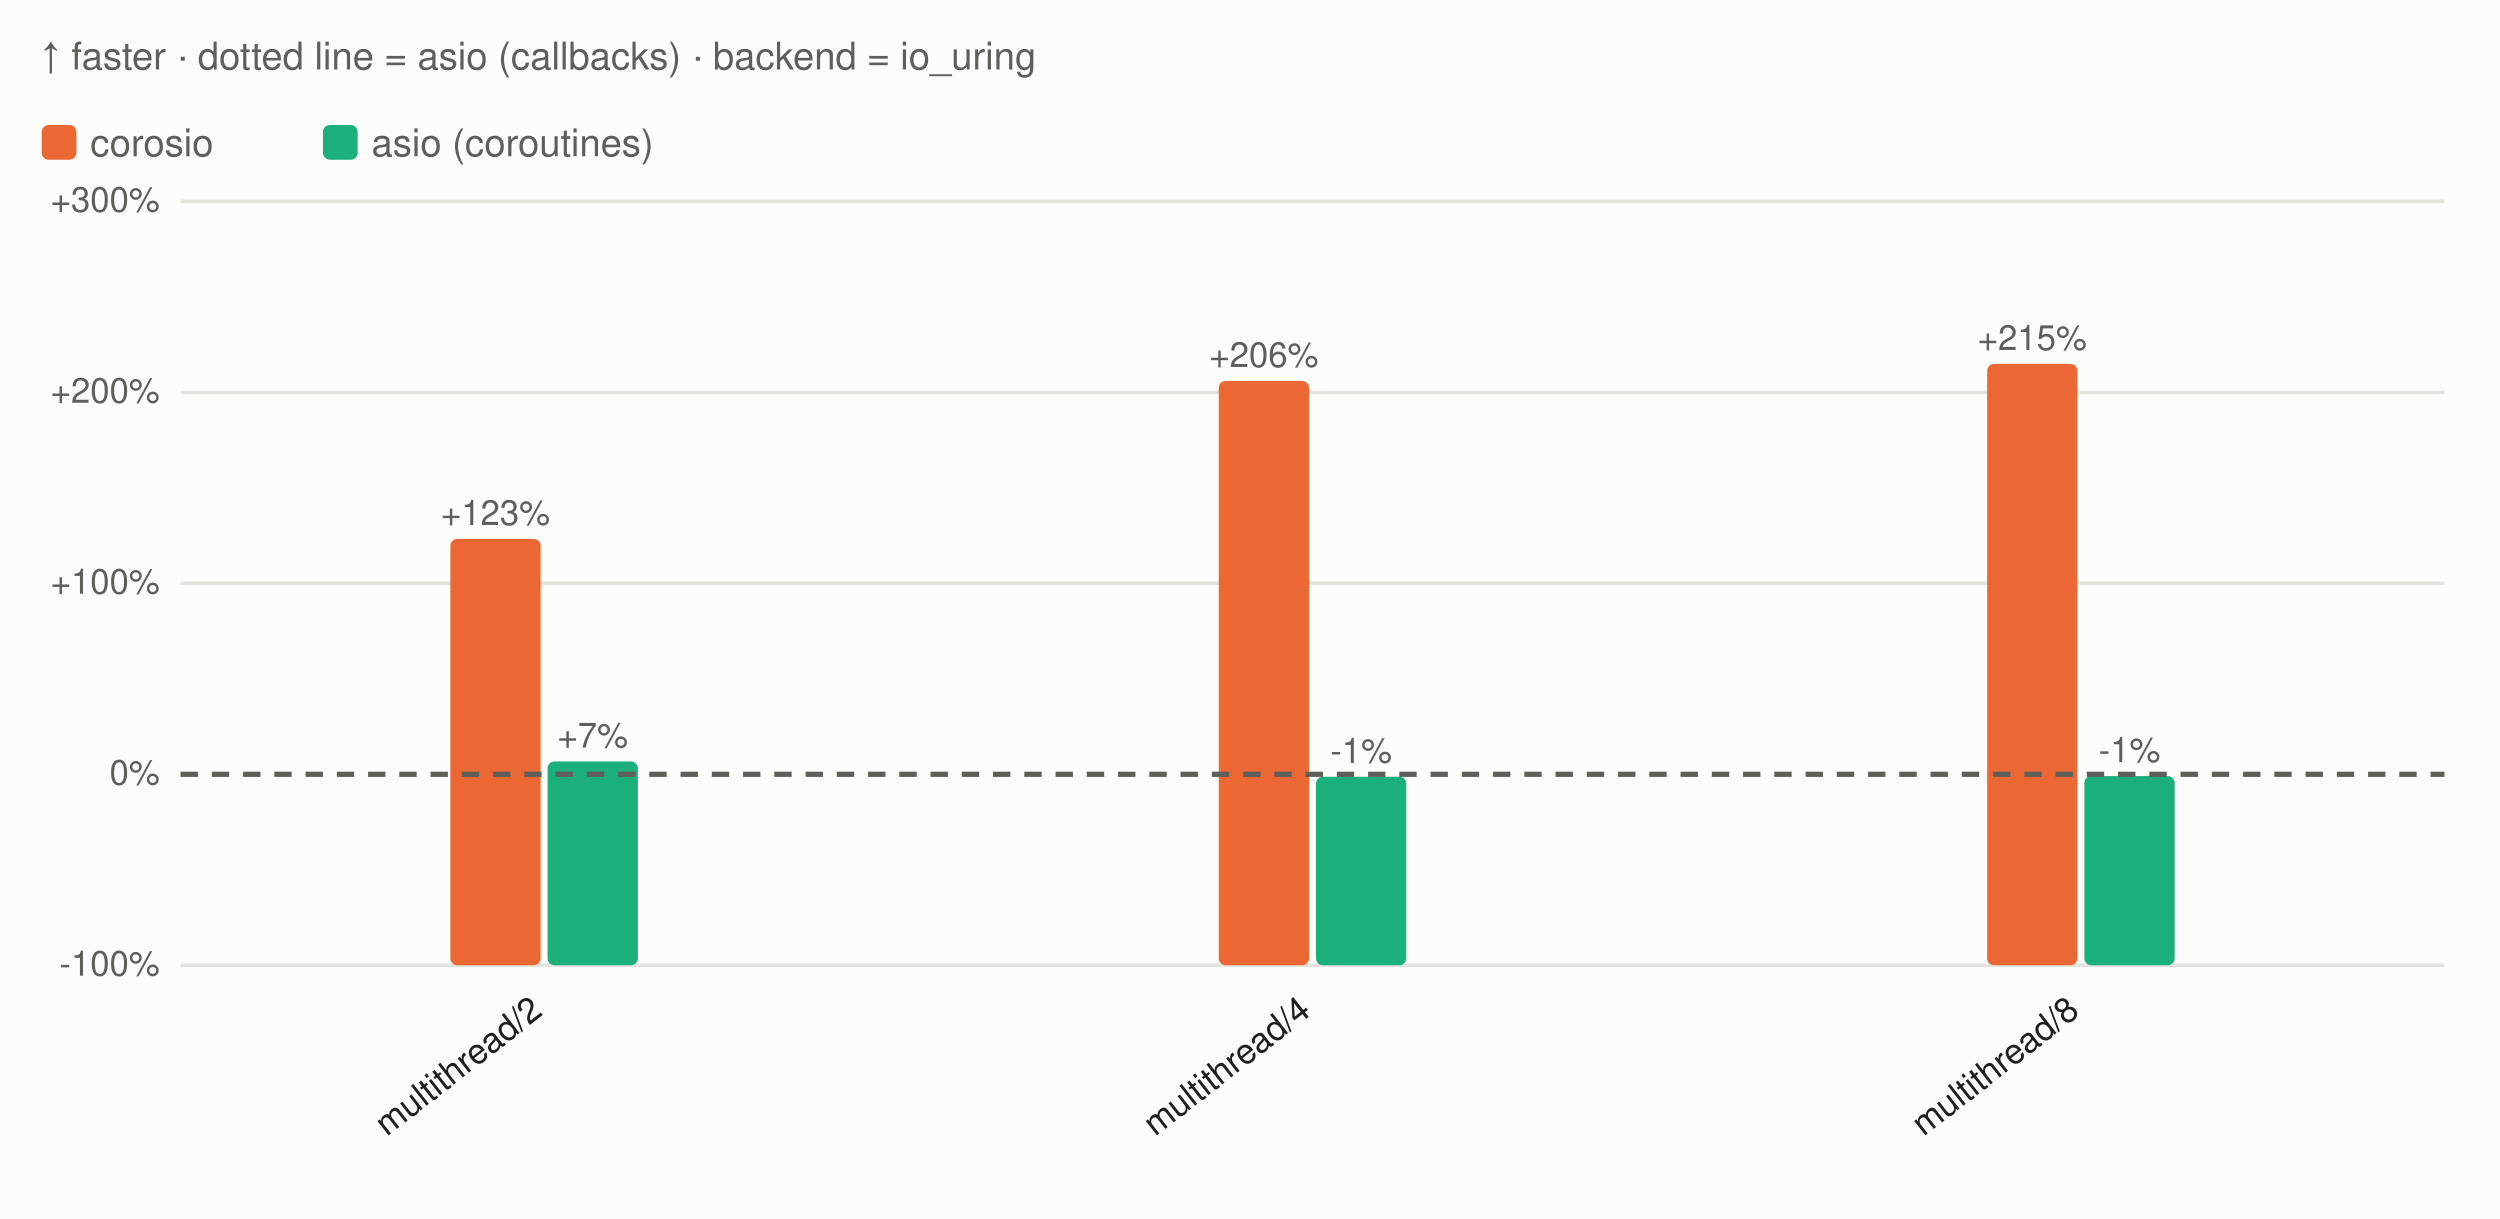
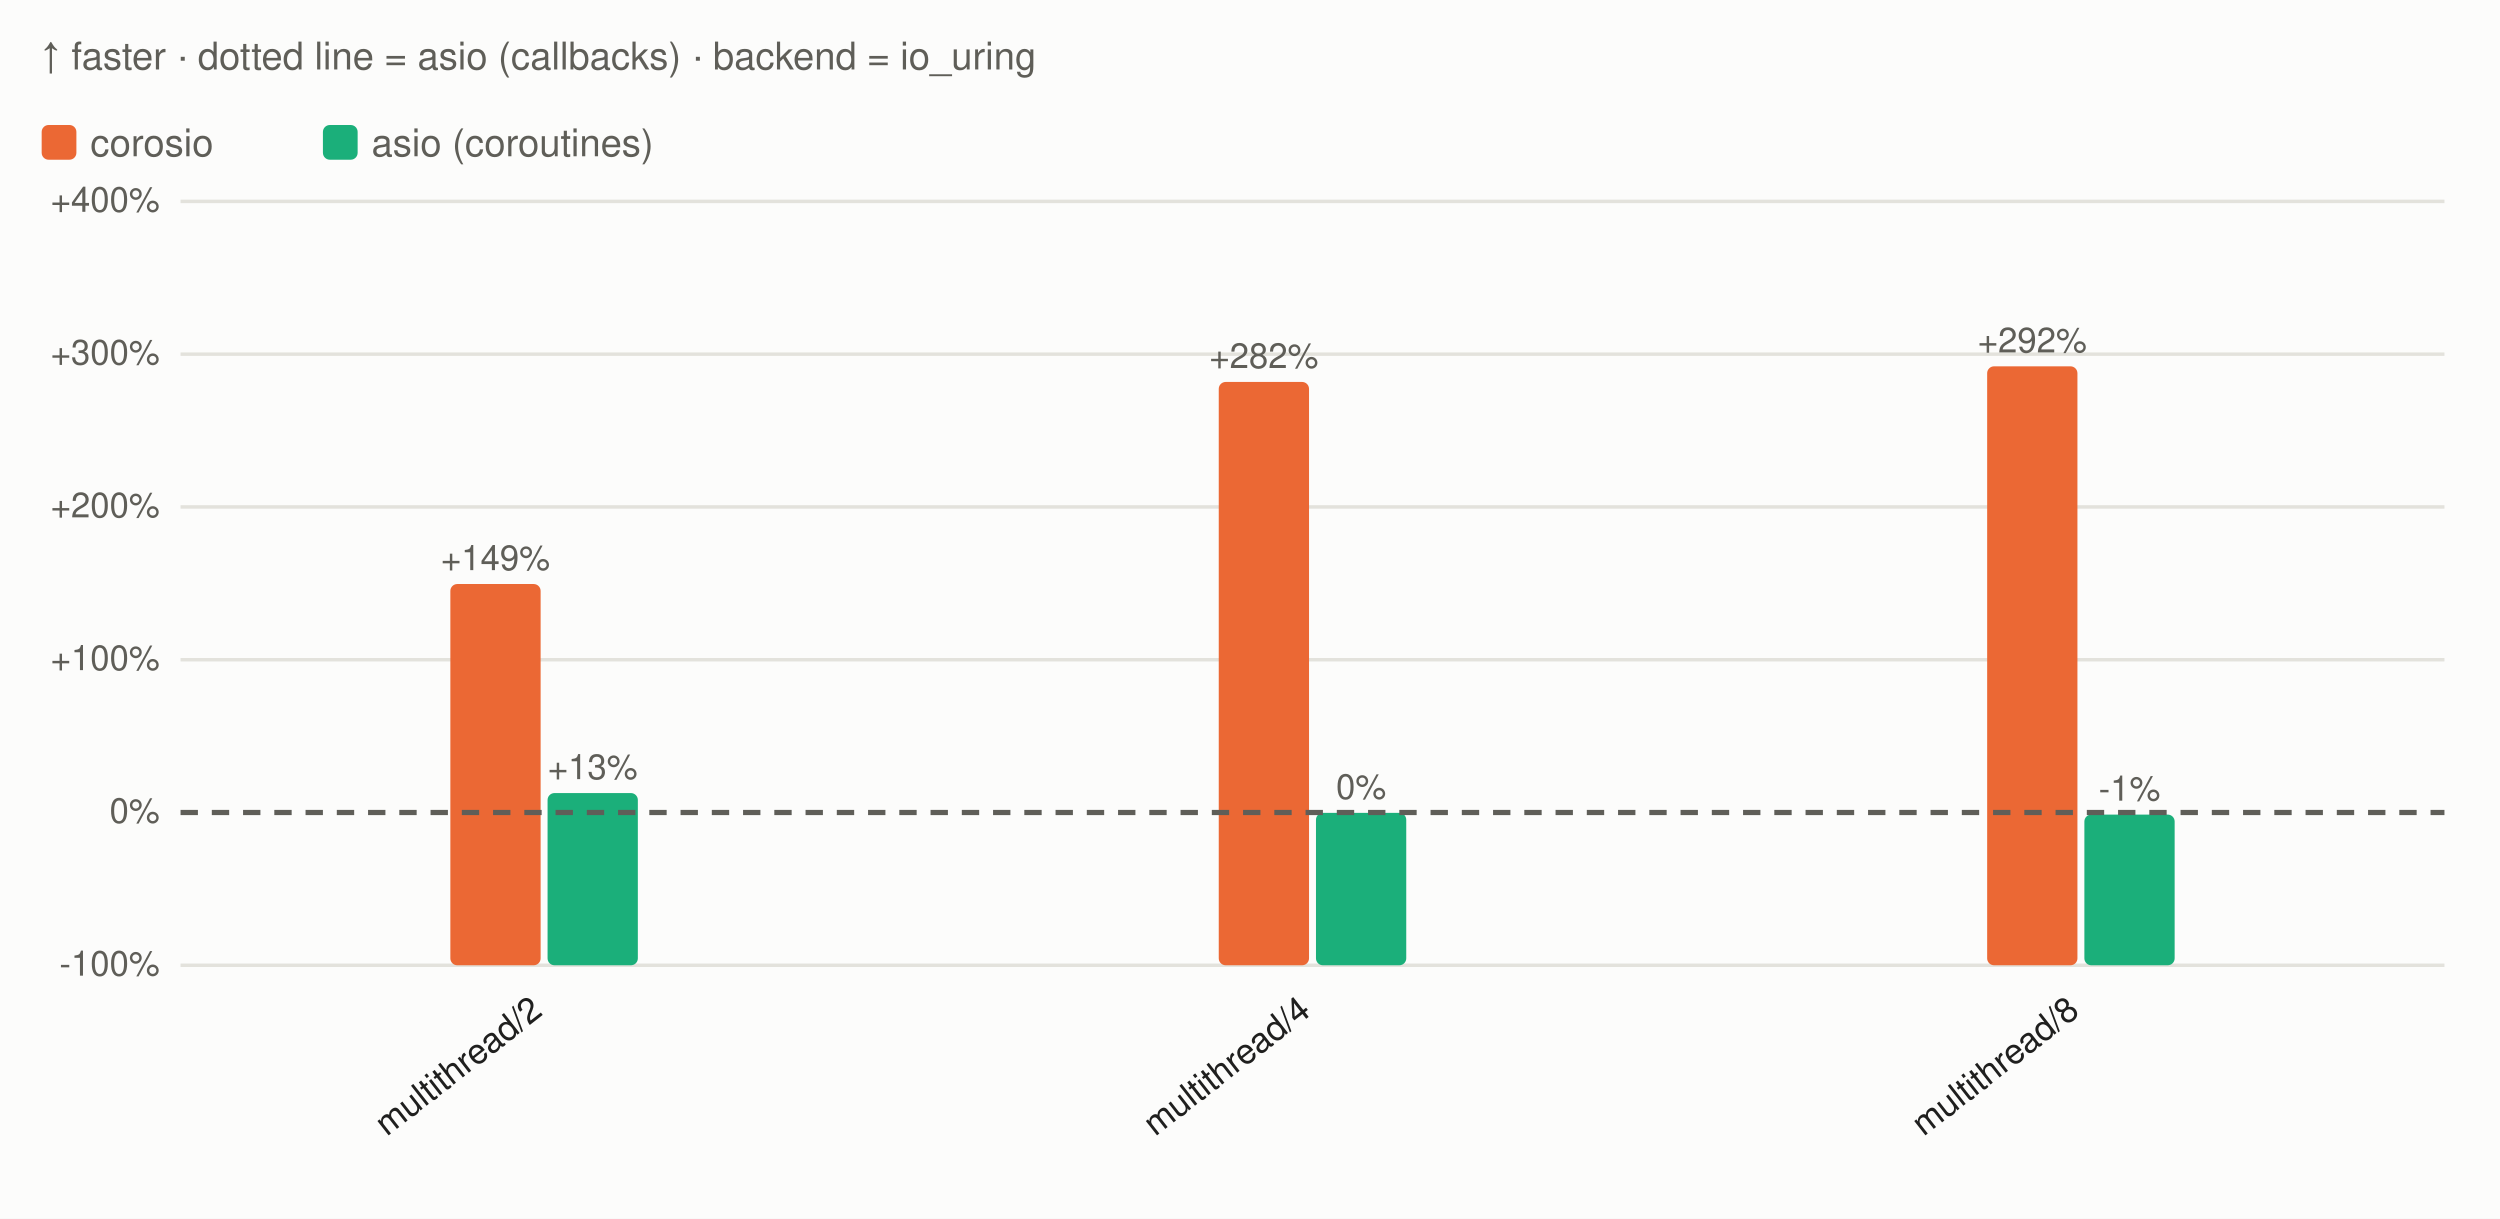
<svg xmlns="http://www.w3.org/2000/svg" class="bch-chart" width="720" height="351" viewBox="0 0 720 351">
  <style>.bch-chart{width:100%;height:auto;overflow:visible}.imageblock.bch-block{align-items:stretch}.imageblock.bch-block .content{width:100%}.bch-seg-label{fill:#ffffff;font-weight:700}html.dark .bch-exact&gt;summary.title,html.dark .bch-exact summary.title{color:var(--text-main-text-primary,#ffffff)}.boostlook .doc .openblock.bch-card{border:1px solid var(--border-border-secondary,#e3e2dc);border-radius:10px;padding:14px 14px 4px;margin-top:1.4rem;margin-bottom:1.4rem}.boostlook .doc .bch-card .imageblock.bch-block{margin-top:0;margin-bottom:0.25rem}.boostlook .doc .bch-card details.bch-exact{margin-top:0;margin-bottom:0.5rem;margin-left:0}.boostlook .doc .bch-card details.bch-exact&gt;summary{margin-left:2rem}.boostlook .doc .bch-card table.stretch,.boostlook #content .bch-card table.stretch{width:100%;margin-left:0;font-size:0.88em}.boostlook .doc .bch-card table.stretch td,.boostlook .doc .bch-card table.stretch th{padding:0.3rem 0.55rem}@media (prefers-color-scheme: dark) {.bch-surface{fill:#1a1a19}.bch-ink{fill:#ffffff}.bch-ink2{fill:#c3c2b7}.bch-grid{stroke:#3a3a38}.bch-zero{stroke:#c3c2b7}.bch-s-native{fill:#3987e5}.bch-s-uring{fill:#d95926}.bch-s-cb{fill:#199e70}.bch-div-pos{fill:#3987e5}.bch-div-neg{fill:#e66767}.bch-div-mid{fill:#383835}}html:not(.dark) .bch-surface{fill:transparent}html:not(.dark) .bch-ink{fill:#1f1f1e}html:not(.dark) .bch-ink2{fill:#5f5e58}html:not(.dark) .bch-grid{stroke:#e3e2dc}html:not(.dark) .bch-zero{stroke:#5f5e58}html:not(.dark) .bch-s-native{fill:#2a78d6}html:not(.dark) .bch-s-uring{fill:#eb6834}html:not(.dark) .bch-s-cb{fill:#1baf7a}html:not(.dark) .bch-div-pos{fill:#2a78d6}html:not(.dark) .bch-div-neg{fill:#e34948}html:not(.dark) .bch-div-mid{fill:#f0efec}html.dark .bch-surface{fill:transparent}html.dark .bch-ink{fill:#ffffff}html.dark .bch-ink2{fill:#c3c2b7}html.dark .bch-grid{stroke:#3a3a38}html.dark .bch-zero{stroke:#c3c2b7}html.dark .bch-s-native{fill:#3987e5}html.dark .bch-s-uring{fill:#d95926}html.dark .bch-s-cb{fill:#199e70}html.dark .bch-div-pos{fill:#3987e5}html.dark .bch-div-neg{fill:#e66767}html.dark .bch-div-mid{fill:#383835}</style>
  <rect width="720" height="351" class="bch-surface" fill="#fcfcfb" />
  <text x="12" y="20" font-family="-apple-system,Segoe UI,Helvetica,Arial,sans-serif" font-size="11" class="bch-ink2" fill="#5f5e58">↑ faster · dotted line = asio (callbacks) · backend = io_uring</text>
  <rect x="12" y="36" width="10" height="10" rx="2" class="bch-s-uring" fill="#eb6834" />
  <text x="26" y="45" font-family="-apple-system,Segoe UI,Helvetica,Arial,sans-serif" font-size="11" class="bch-ink2" fill="#5f5e58">corosio</text>
  <rect x="93" y="36" width="10" height="10" rx="2" class="bch-s-cb" fill="#1baf7a" />
  <text x="107" y="45" font-family="-apple-system,Segoe UI,Helvetica,Arial,sans-serif" font-size="11" class="bch-ink2" fill="#5f5e58">asio (coroutines)</text>
  <line x1="52" y1="278.0" x2="704" y2="278.0" class="bch-grid" stroke="#e3e2dc" stroke-width="1" />
  <text x="46" y="281.0" font-family="-apple-system,Segoe UI,Helvetica,Arial,sans-serif" font-size="10" class="bch-ink2" fill="#5f5e58" text-anchor="end">-100%</text>
-   <line x1="52" y1="168.0" x2="704" y2="168.0" class="bch-grid" stroke="#e3e2dc" stroke-width="1" />
-   <text x="46" y="171.0" font-family="-apple-system,Segoe UI,Helvetica,Arial,sans-serif" font-size="10" class="bch-ink2" fill="#5f5e58" text-anchor="end">+100%</text>
-   <line x1="52" y1="113.0" x2="704" y2="113.0" class="bch-grid" stroke="#e3e2dc" stroke-width="1" />
-   <text x="46" y="116.0" font-family="-apple-system,Segoe UI,Helvetica,Arial,sans-serif" font-size="10" class="bch-ink2" fill="#5f5e58" text-anchor="end">+200%</text>
+   <line x1="52" y1="190.0" x2="704" y2="190.0" class="bch-grid" stroke="#e3e2dc" stroke-width="1" />
+   <text x="46" y="193.0" font-family="-apple-system,Segoe UI,Helvetica,Arial,sans-serif" font-size="10" class="bch-ink2" fill="#5f5e58" text-anchor="end">+100%</text>
+   <line x1="52" y1="146.0" x2="704" y2="146.0" class="bch-grid" stroke="#e3e2dc" stroke-width="1" />
+   <text x="46" y="149.0" font-family="-apple-system,Segoe UI,Helvetica,Arial,sans-serif" font-size="10" class="bch-ink2" fill="#5f5e58" text-anchor="end">+200%</text>
+   <line x1="52" y1="102.0" x2="704" y2="102.0" class="bch-grid" stroke="#e3e2dc" stroke-width="1" />
+   <text x="46" y="105.0" font-family="-apple-system,Segoe UI,Helvetica,Arial,sans-serif" font-size="10" class="bch-ink2" fill="#5f5e58" text-anchor="end">+300%</text>
  <line x1="52" y1="58.0" x2="704" y2="58.0" class="bch-grid" stroke="#e3e2dc" stroke-width="1" />
-   <text x="46" y="61.0" font-family="-apple-system,Segoe UI,Helvetica,Arial,sans-serif" font-size="10" class="bch-ink2" fill="#5f5e58" text-anchor="end">+300%</text>
-   <text x="46" y="226.0" font-family="-apple-system,Segoe UI,Helvetica,Arial,sans-serif" font-size="10" class="bch-ink2" fill="#5f5e58" text-anchor="end">0%</text>
-   <rect x="129.7" y="155.2" width="26.0" height="122.8" rx="2" class="bch-s-uring" fill="#eb6834" />
-   <text x="142.7" y="151.2" font-family="-apple-system,Segoe UI,Helvetica,Arial,sans-serif" font-size="10" class="bch-ink2" fill="#5f5e58" text-anchor="middle">+123%</text>
-   <rect x="157.7" y="219.3" width="26.0" height="58.7" rx="2" class="bch-s-cb" fill="#1baf7a" />
-   <text x="170.7" y="215.3" font-family="-apple-system,Segoe UI,Helvetica,Arial,sans-serif" font-size="10" class="bch-ink2" fill="#5f5e58" text-anchor="middle">+7%</text>
+   <text x="46" y="61.0" font-family="-apple-system,Segoe UI,Helvetica,Arial,sans-serif" font-size="10" class="bch-ink2" fill="#5f5e58" text-anchor="end">+400%</text>
+   <text x="46" y="237.0" font-family="-apple-system,Segoe UI,Helvetica,Arial,sans-serif" font-size="10" class="bch-ink2" fill="#5f5e58" text-anchor="end">0%</text>
+   <rect x="129.7" y="168.2" width="26.0" height="109.8" rx="2" class="bch-s-uring" fill="#eb6834" />
+   <text x="142.7" y="164.2" font-family="-apple-system,Segoe UI,Helvetica,Arial,sans-serif" font-size="10" class="bch-ink2" fill="#5f5e58" text-anchor="middle">+149%</text>
+   <rect x="157.7" y="228.4" width="26.0" height="49.6" rx="2" class="bch-s-cb" fill="#1baf7a" />
+   <text x="170.7" y="224.4" font-family="-apple-system,Segoe UI,Helvetica,Arial,sans-serif" font-size="10" class="bch-ink2" fill="#5f5e58" text-anchor="middle">+13%</text>
  <text x="156.7" y="292.0" font-family="-apple-system,Segoe UI,Helvetica,Arial,sans-serif" font-size="10" class="bch-ink" fill="#1f1f1e" text-anchor="end" transform="rotate(-38 156.7 292.0)">multithread/2</text>
-   <rect x="351.0" y="109.7" width="26.0" height="168.3" rx="2" class="bch-s-uring" fill="#eb6834" />
-   <text x="364.0" y="105.7" font-family="-apple-system,Segoe UI,Helvetica,Arial,sans-serif" font-size="10" class="bch-ink2" fill="#5f5e58" text-anchor="middle">+206%</text>
-   <rect x="379.0" y="223.7" width="26.0" height="54.3" rx="2" class="bch-s-cb" fill="#1baf7a" />
-   <text x="392.0" y="219.7" font-family="-apple-system,Segoe UI,Helvetica,Arial,sans-serif" font-size="10" class="bch-ink2" fill="#5f5e58" text-anchor="middle">-1%</text>
+   <rect x="351.0" y="110.0" width="26.0" height="168.0" rx="2" class="bch-s-uring" fill="#eb6834" />
+   <text x="364.0" y="106.0" font-family="-apple-system,Segoe UI,Helvetica,Arial,sans-serif" font-size="10" class="bch-ink2" fill="#5f5e58" text-anchor="middle">+282%</text>
+   <rect x="379.0" y="234.1" width="26.0" height="43.9" rx="2" class="bch-s-cb" fill="#1baf7a" />
+   <text x="392.0" y="230.1" font-family="-apple-system,Segoe UI,Helvetica,Arial,sans-serif" font-size="10" class="bch-ink2" fill="#5f5e58" text-anchor="middle">0%</text>
  <text x="378.0" y="292.0" font-family="-apple-system,Segoe UI,Helvetica,Arial,sans-serif" font-size="10" class="bch-ink" fill="#1f1f1e" text-anchor="end" transform="rotate(-38 378.0 292.0)">multithread/4</text>
-   <rect x="572.3" y="104.8" width="26.0" height="173.2" rx="2" class="bch-s-uring" fill="#eb6834" />
-   <text x="585.3" y="100.8" font-family="-apple-system,Segoe UI,Helvetica,Arial,sans-serif" font-size="10" class="bch-ink2" fill="#5f5e58" text-anchor="middle">+215%</text>
-   <rect x="600.3" y="223.5" width="26.0" height="54.5" rx="2" class="bch-s-cb" fill="#1baf7a" />
-   <text x="613.3" y="219.5" font-family="-apple-system,Segoe UI,Helvetica,Arial,sans-serif" font-size="10" class="bch-ink2" fill="#5f5e58" text-anchor="middle">-1%</text>
+   <rect x="572.3" y="105.5" width="26.0" height="172.5" rx="2" class="bch-s-uring" fill="#eb6834" />
+   <text x="585.3" y="101.5" font-family="-apple-system,Segoe UI,Helvetica,Arial,sans-serif" font-size="10" class="bch-ink2" fill="#5f5e58" text-anchor="middle">+292%</text>
+   <rect x="600.3" y="234.6" width="26.0" height="43.4" rx="2" class="bch-s-cb" fill="#1baf7a" />
+   <text x="613.3" y="230.6" font-family="-apple-system,Segoe UI,Helvetica,Arial,sans-serif" font-size="10" class="bch-ink2" fill="#5f5e58" text-anchor="middle">-1%</text>
  <text x="599.3" y="292.0" font-family="-apple-system,Segoe UI,Helvetica,Arial,sans-serif" font-size="10" class="bch-ink" fill="#1f1f1e" text-anchor="end" transform="rotate(-38 599.3 292.0)">multithread/8</text>
-   <line x1="52" y1="223.0" x2="704" y2="223.0" class="bch-zero" stroke="#5f5e58" stroke-width="1.5" stroke-dasharray="5 4" />
+   <line x1="52" y1="234.0" x2="704" y2="234.0" class="bch-zero" stroke="#5f5e58" stroke-width="1.5" stroke-dasharray="5 4" />
</svg>
